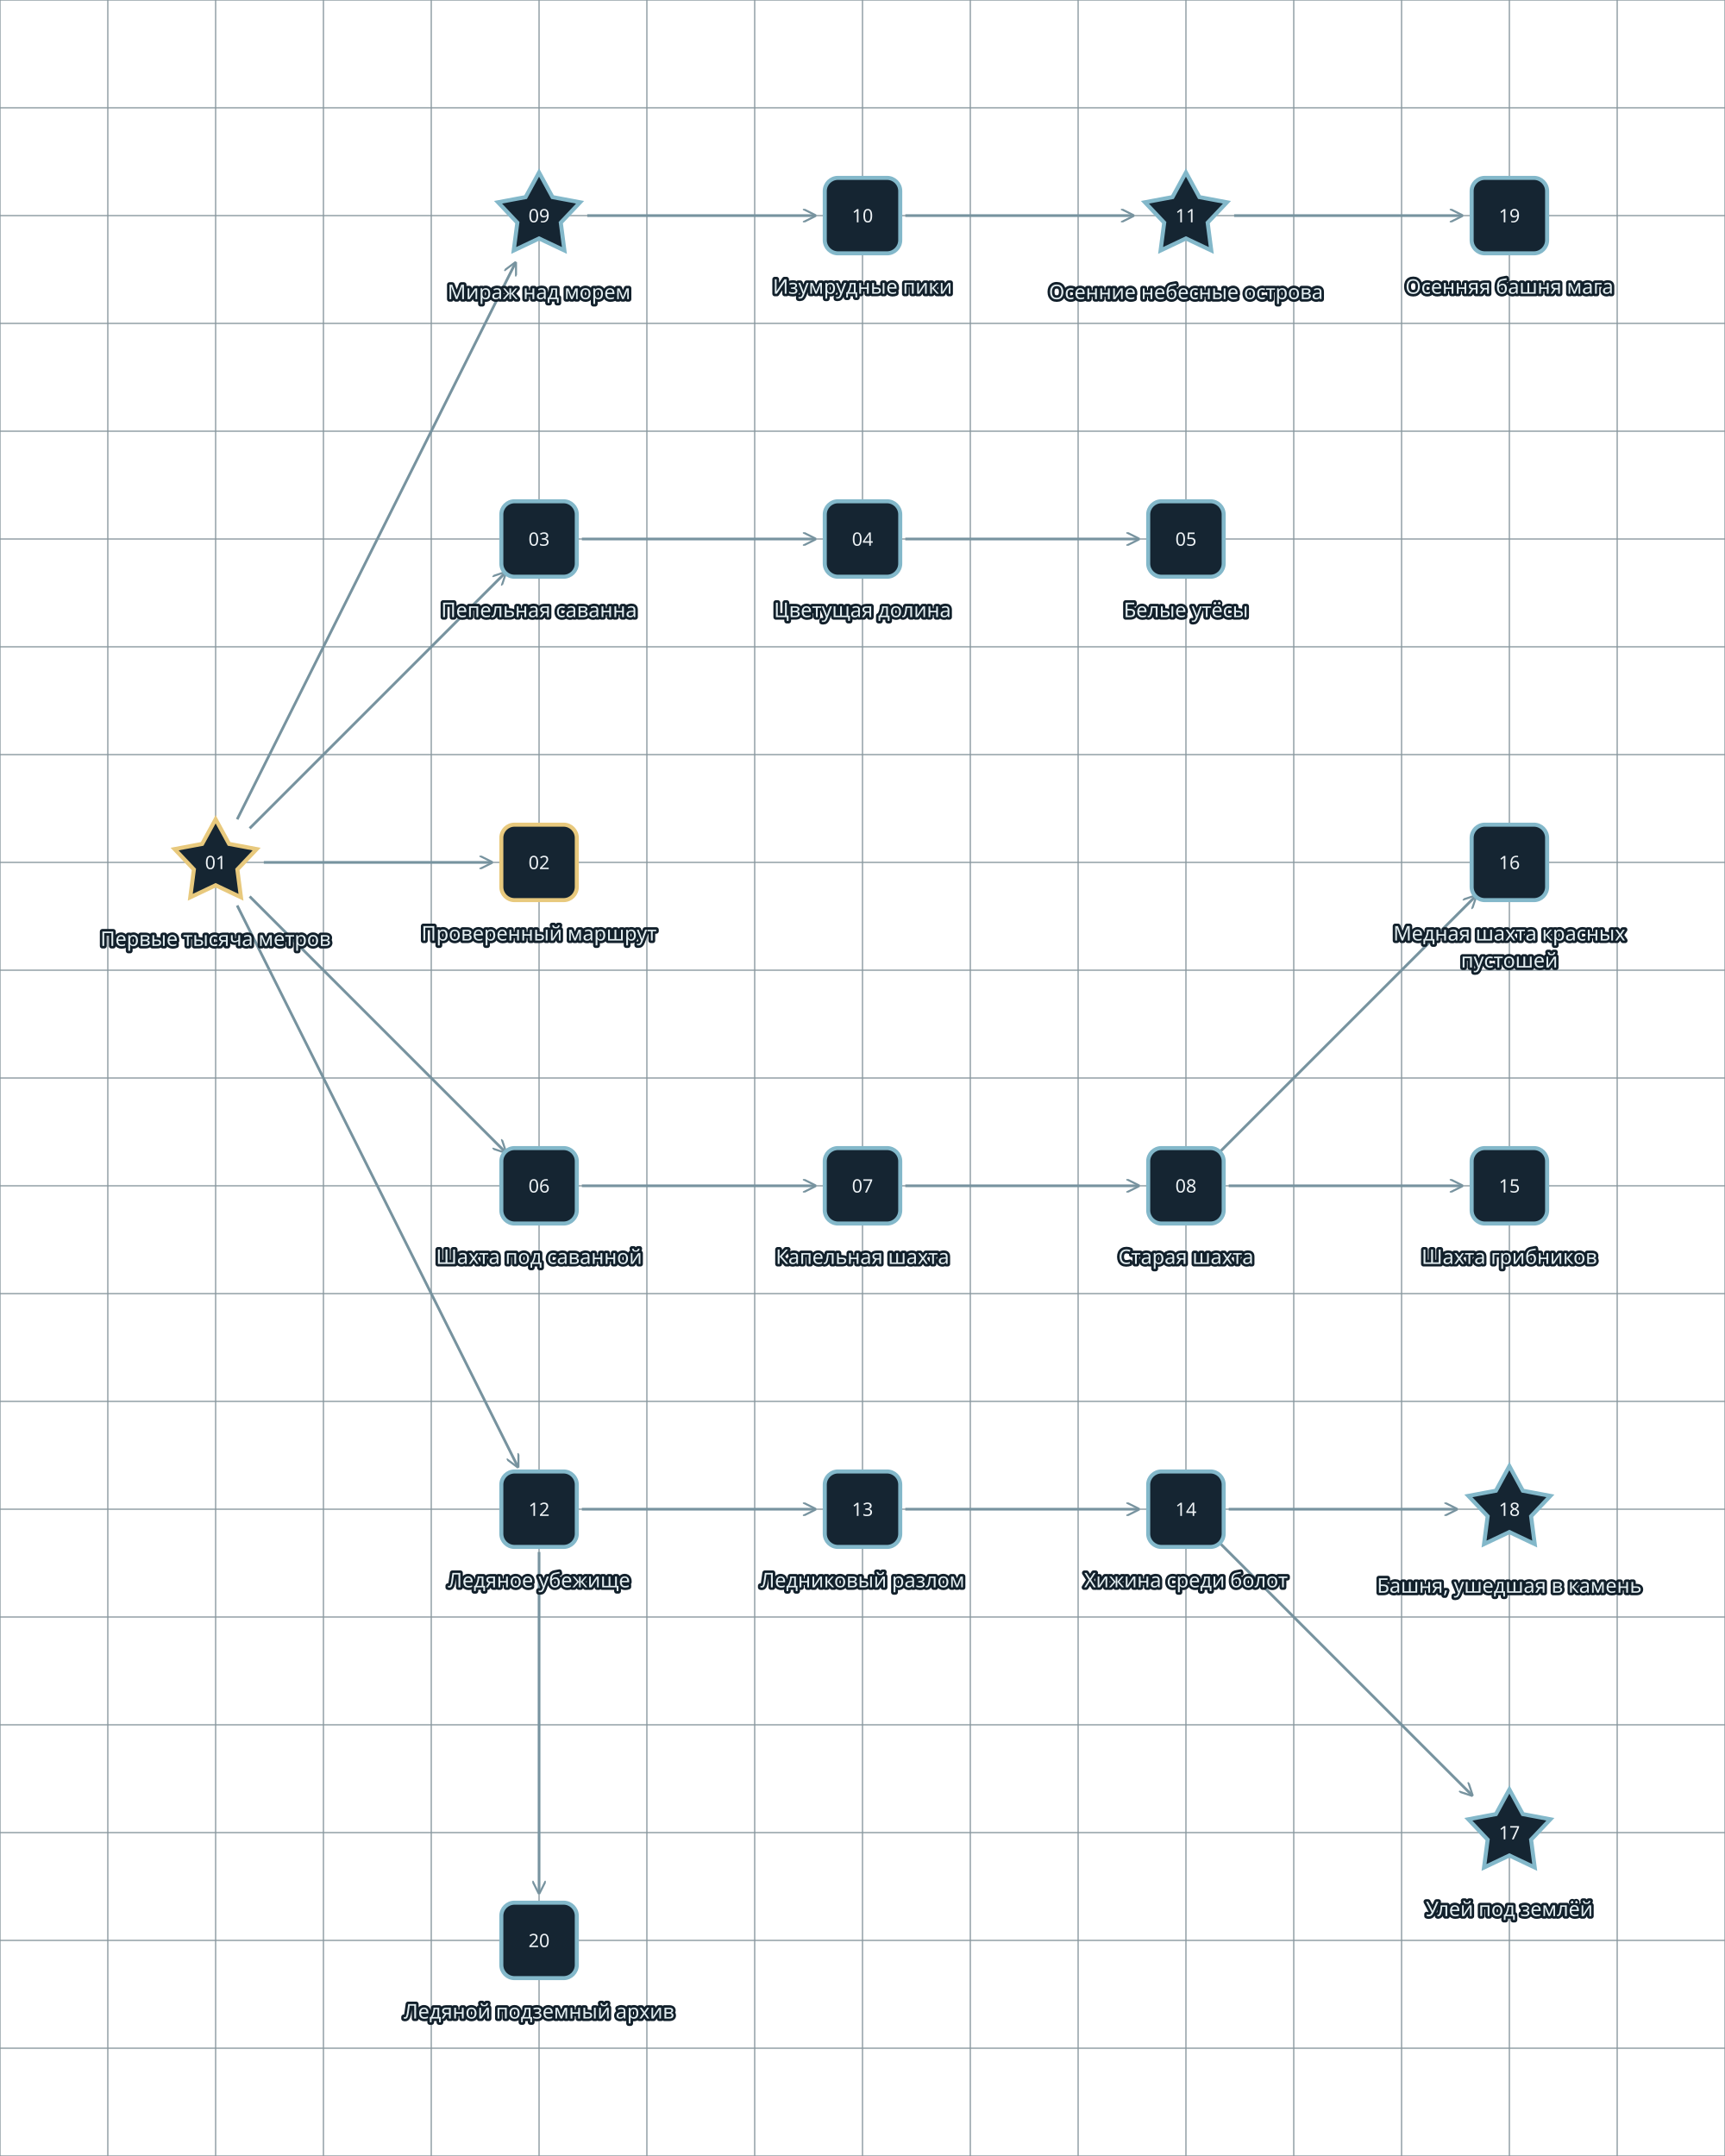
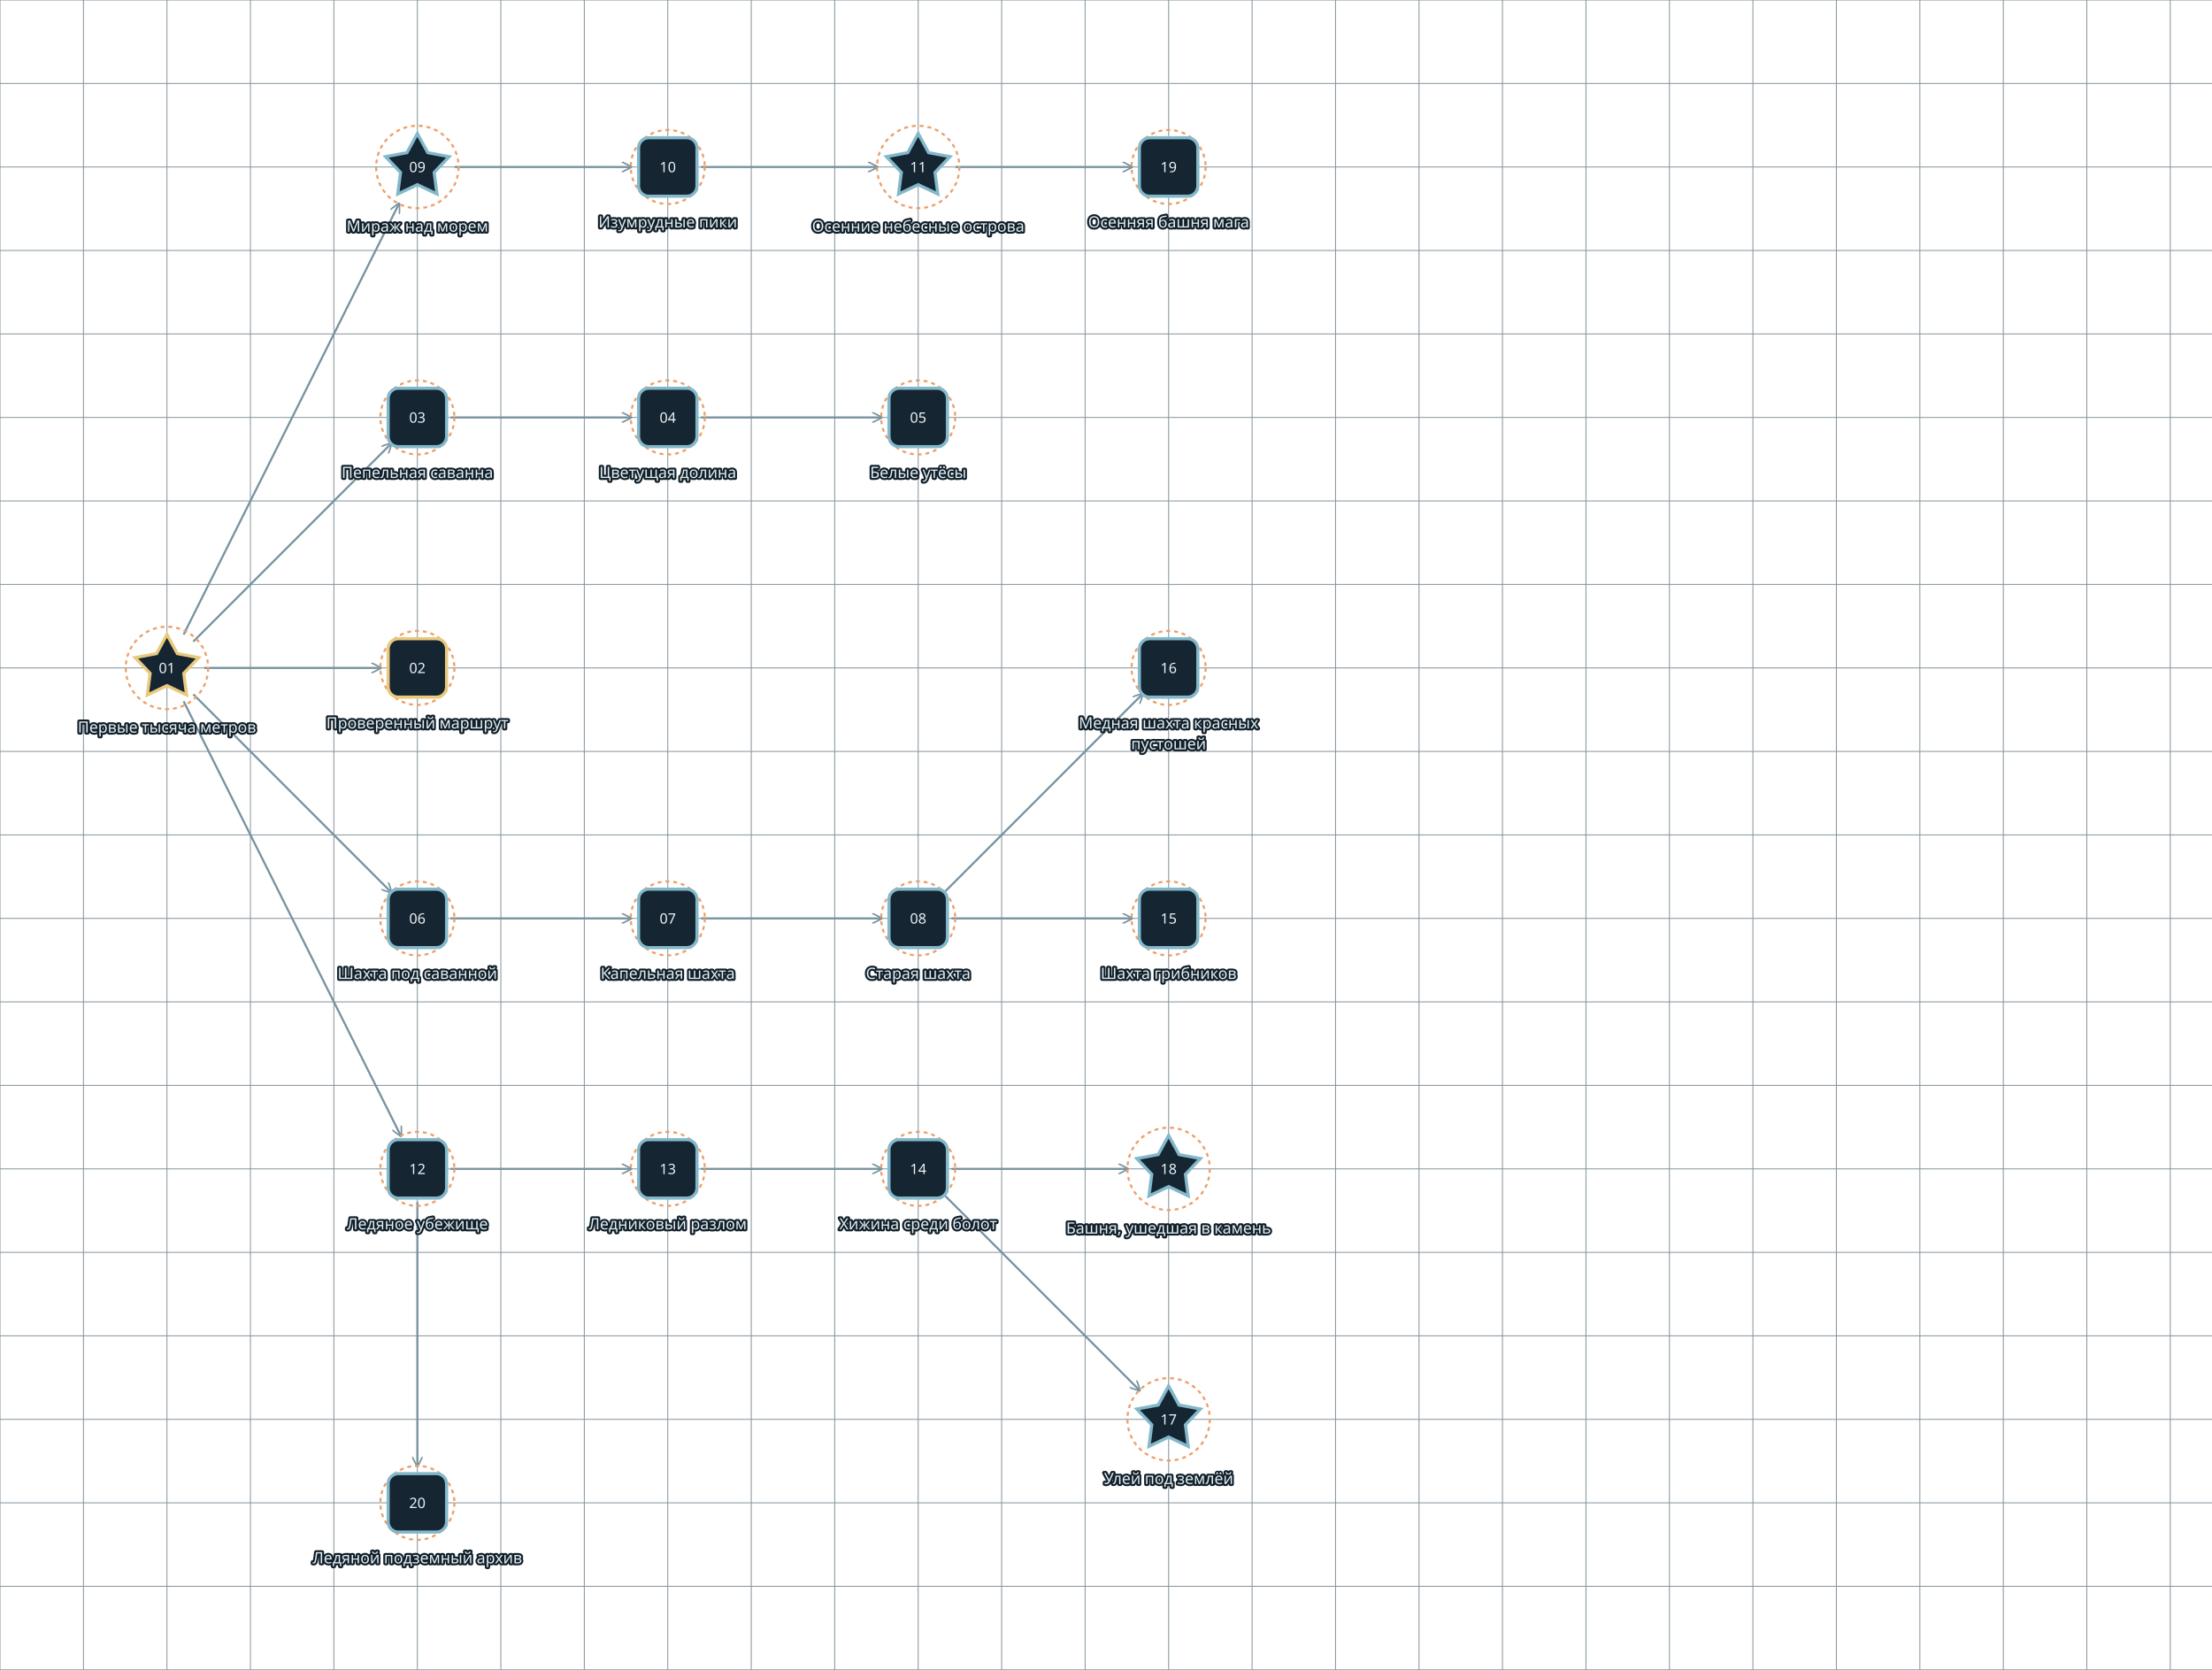
- <svg xmlns="http://www.w3.org/2000/svg" viewBox="-128.00 -512.00 1024.00 1280.00" width="1024.00" height="1280.00" role="img" aria-labelledby="nasledie_exploration-before-title" data-quest-count="20">
+ <svg xmlns="http://www.w3.org/2000/svg" viewBox="-128.00 -512.00 1696.00 1280.00" width="1696.00" height="1280.00" role="img" aria-labelledby="nasledie_exploration-before-title" data-quest-count="20">
  <defs>
    <marker id="nasledie_exploration-before-arrow" markerWidth="8" markerHeight="8" refX="7" refY="4" orient="auto" markerUnits="userSpaceOnUse">
      <path d="M0,0 L8,4 L0,8" fill="none" stroke="#77939f" stroke-width="1.2" />
    </marker>
  </defs>
  <g fill="none" stroke="#24404d" stroke-width="0.7" opacity="0.55" aria-hidden="true">
    <path d="M -128 -512.00 v 1280.00" />
    <path d="M -64 -512.00 v 1280.00" />
    <path d="M 0 -512.00 v 1280.00" />
    <path d="M 64 -512.00 v 1280.00" />
    <path d="M 128 -512.00 v 1280.00" />
    <path d="M 192 -512.00 v 1280.00" />
    <path d="M 256 -512.00 v 1280.00" />
    <path d="M 320 -512.00 v 1280.00" />
    <path d="M 384 -512.00 v 1280.00" />
    <path d="M 448 -512.00 v 1280.00" />
    <path d="M 512 -512.00 v 1280.00" />
    <path d="M 576 -512.00 v 1280.00" />
    <path d="M 640 -512.00 v 1280.00" />
    <path d="M 704 -512.00 v 1280.00" />
    <path d="M 768 -512.00 v 1280.00" />
    <path d="M 832 -512.00 v 1280.00" />
    <path d="M 896 -512.00 v 1280.00" />
-     <path d="M -128.00 -512 h 1024.00" />
-     <path d="M -128.00 -448 h 1024.00" />
-     <path d="M -128.00 -384 h 1024.00" />
-     <path d="M -128.00 -320 h 1024.00" />
-     <path d="M -128.00 -256 h 1024.00" />
-     <path d="M -128.00 -192 h 1024.00" />
-     <path d="M -128.00 -128 h 1024.00" />
-     <path d="M -128.00 -64 h 1024.00" />
-     <path d="M -128.00 0 h 1024.00" />
-     <path d="M -128.00 64 h 1024.00" />
-     <path d="M -128.00 128 h 1024.00" />
-     <path d="M -128.00 192 h 1024.00" />
-     <path d="M -128.00 256 h 1024.00" />
-     <path d="M -128.00 320 h 1024.00" />
-     <path d="M -128.00 384 h 1024.00" />
-     <path d="M -128.00 448 h 1024.00" />
-     <path d="M -128.00 512 h 1024.00" />
-     <path d="M -128.00 576 h 1024.00" />
-     <path d="M -128.00 640 h 1024.00" />
-     <path d="M -128.00 704 h 1024.00" />
-     <path d="M -128.00 768 h 1024.00" />
+     <path d="M 960 -512.00 v 1280.00" />
+     <path d="M 1024 -512.00 v 1280.00" />
+     <path d="M 1088 -512.00 v 1280.00" />
+     <path d="M 1152 -512.00 v 1280.00" />
+     <path d="M 1216 -512.00 v 1280.00" />
+     <path d="M 1280 -512.00 v 1280.00" />
+     <path d="M 1344 -512.00 v 1280.00" />
+     <path d="M 1408 -512.00 v 1280.00" />
+     <path d="M 1472 -512.00 v 1280.00" />
+     <path d="M 1536 -512.00 v 1280.00" />
+     <path d="M -128.00 -512 h 1696.00" />
+     <path d="M -128.00 -448 h 1696.00" />
+     <path d="M -128.00 -384 h 1696.00" />
+     <path d="M -128.00 -320 h 1696.00" />
+     <path d="M -128.00 -256 h 1696.00" />
+     <path d="M -128.00 -192 h 1696.00" />
+     <path d="M -128.00 -128 h 1696.00" />
+     <path d="M -128.00 -64 h 1696.00" />
+     <path d="M -128.00 0 h 1696.00" />
+     <path d="M -128.00 64 h 1696.00" />
+     <path d="M -128.00 128 h 1696.00" />
+     <path d="M -128.00 192 h 1696.00" />
+     <path d="M -128.00 256 h 1696.00" />
+     <path d="M -128.00 320 h 1696.00" />
+     <path d="M -128.00 384 h 1696.00" />
+     <path d="M -128.00 448 h 1696.00" />
+     <path d="M -128.00 512 h 1696.00" />
+     <path d="M -128.00 576 h 1696.00" />
+     <path d="M -128.00 640 h 1696.00" />
+     <path d="M -128.00 704 h 1696.00" />
+     <path d="M -128.00 768 h 1696.00" />
  </g>
  <g class="dependencies" fill="none" stroke="#77939f" stroke-width="1.6">
    <path data-from="30000F5F1F069AFA" data-to="5DCFED353E2F543B" d="M 28.60 0.00 L 163.60 0.00" marker-end="url(#nasledie_exploration-before-arrow)" />
    <path data-from="30000F5F1F069AFA" data-to="4654570D569F8AFB" d="M 20.22 -20.22 L 171.92 -171.92" marker-end="url(#nasledie_exploration-before-arrow)" />
    <path data-from="4654570D569F8AFB" data-to="F740FB239378B229" d="M 217.40 -192.00 L 355.60 -192.00" marker-end="url(#nasledie_exploration-before-arrow)" />
    <path data-from="F740FB239378B229" data-to="142D439350347E70" d="M 409.40 -192.00 L 547.60 -192.00" marker-end="url(#nasledie_exploration-before-arrow)" />
    <path data-from="30000F5F1F069AFA" data-to="F17A293356CD1404" d="M 20.22 20.22 L 171.92 171.92" marker-end="url(#nasledie_exploration-before-arrow)" />
    <path data-from="F17A293356CD1404" data-to="28CBD873B6A9B3EA" d="M 217.40 192.00 L 355.60 192.00" marker-end="url(#nasledie_exploration-before-arrow)" />
    <path data-from="28CBD873B6A9B3EA" data-to="B7BA27A969107D22" d="M 409.40 192.00 L 547.60 192.00" marker-end="url(#nasledie_exploration-before-arrow)" />
    <path data-from="30000F5F1F069AFA" data-to="07A63C78A1E0EFD4" d="M 12.79 -25.58 L 177.87 -355.74" marker-end="url(#nasledie_exploration-before-arrow)" />
    <path data-from="07A63C78A1E0EFD4" data-to="A91583B5B92C22EB" d="M 220.60 -384.00 L 355.60 -384.00" marker-end="url(#nasledie_exploration-before-arrow)" />
    <path data-from="A91583B5B92C22EB" data-to="E6DC4A843BE1C287" d="M 409.40 -384.00 L 544.40 -384.00" marker-end="url(#nasledie_exploration-before-arrow)" />
    <path data-from="30000F5F1F069AFA" data-to="D8325F832D406D1F" d="M 12.79 25.58 L 179.30 358.60" marker-end="url(#nasledie_exploration-before-arrow)" />
    <path data-from="D8325F832D406D1F" data-to="CD62103DCF8B4FDA" d="M 217.40 384.00 L 355.60 384.00" marker-end="url(#nasledie_exploration-before-arrow)" />
    <path data-from="CD62103DCF8B4FDA" data-to="4A366B92A0D4BDCD" d="M 409.40 384.00 L 547.60 384.00" marker-end="url(#nasledie_exploration-before-arrow)" />
    <path data-from="B7BA27A969107D22" data-to="EA048E705BEC8414" d="M 601.40 192.00 L 739.60 192.00" marker-end="url(#nasledie_exploration-before-arrow)" />
    <path data-from="B7BA27A969107D22" data-to="F09FD8875C97CD92" d="M 593.96 174.04 L 747.92 20.08" marker-end="url(#nasledie_exploration-before-arrow)" />
    <path data-from="4A366B92A0D4BDCD" data-to="507F5E2261A499DA" d="M 593.96 401.96 L 745.66 553.66" marker-end="url(#nasledie_exploration-before-arrow)" />
    <path data-from="4A366B92A0D4BDCD" data-to="2DCB2702FC5C1F31" d="M 601.40 384.00 L 736.40 384.00" marker-end="url(#nasledie_exploration-before-arrow)" />
    <path data-from="E6DC4A843BE1C287" data-to="57FD47EFC4E11601" d="M 604.60 -384.00 L 739.60 -384.00" marker-end="url(#nasledie_exploration-before-arrow)" />
    <path data-from="D8325F832D406D1F" data-to="C580A1C9022BB90F" d="M 192.00 409.40 L 192.00 611.60" marker-end="url(#nasledie_exploration-before-arrow)" />
  </g>
  <g class="quests" font-family="system-ui, sans-serif" text-anchor="middle">
    <g data-quest-id="30000F5F1F069AFA" tabindex="0" role="button" aria-label="Первые тысяча метров" transform="translate(0.00,0.00)" style="cursor:pointer">
+       <circle class="change-ring" r="31.60" fill="none" stroke="#ed9f69" stroke-width="1.6" stroke-dasharray="3 3" />
      <circle class="selection-ring" r="35.60" fill="none" stroke="#f4f7fc" stroke-width="3" visibility="hidden" />
      <polygon points="0.00,-25.60 7.98,-10.98 24.35,-7.91 12.90,4.19 15.05,20.71 0.00,13.57 -15.05,20.71 -12.90,4.19 -24.35,-7.91 -7.98,-10.98" fill="#152532" stroke="#e8c97d" stroke-width="2.4" />
      <text y="4" font-size="11" fill="#edf2f5" pointer-events="none">01</text>
      <text class="quest-label" y="49.60" font-size="12" fill="#e2edf0" paint-order="stroke" stroke="#12202b" stroke-width="3" stroke-linejoin="round" pointer-events="none">Первые тысяча метров</text>
    </g>
    <g data-quest-id="5DCFED353E2F543B" tabindex="0" role="button" aria-label="Проверенный маршрут" transform="translate(192.00,0.00)" style="cursor:pointer">
+       <circle class="change-ring" r="28.40" fill="none" stroke="#ed9f69" stroke-width="1.6" stroke-dasharray="3 3" />
      <circle class="selection-ring" r="32.40" fill="none" stroke="#f4f7fc" stroke-width="3" visibility="hidden" />
      <rect x="-22.40" y="-22.40" width="44.80" height="44.80" rx="7.84" fill="#152532" stroke="#e8c97d" stroke-width="2.4" />
      <text y="4" font-size="11" fill="#edf2f5" pointer-events="none">02</text>
      <text class="quest-label" y="46.40" font-size="12" fill="#e2edf0" paint-order="stroke" stroke="#12202b" stroke-width="3" stroke-linejoin="round" pointer-events="none">Проверенный маршрут</text>
    </g>
    <g data-quest-id="4654570D569F8AFB" tabindex="0" role="button" aria-label="Пепельная саванна" transform="translate(192.00,-192.00)" style="cursor:pointer">
+       <circle class="change-ring" r="28.40" fill="none" stroke="#ed9f69" stroke-width="1.6" stroke-dasharray="3 3" />
      <circle class="selection-ring" r="32.40" fill="none" stroke="#f4f7fc" stroke-width="3" visibility="hidden" />
      <rect x="-22.40" y="-22.40" width="44.80" height="44.80" rx="7.84" fill="#152532" stroke="#83b8ca" stroke-width="2.4" />
      <text y="4" font-size="11" fill="#edf2f5" pointer-events="none">03</text>
      <text class="quest-label" y="46.40" font-size="12" fill="#e2edf0" paint-order="stroke" stroke="#12202b" stroke-width="3" stroke-linejoin="round" pointer-events="none">Пепельная саванна</text>
    </g>
    <g data-quest-id="F740FB239378B229" tabindex="0" role="button" aria-label="Цветущая долина" transform="translate(384.00,-192.00)" style="cursor:pointer">
+       <circle class="change-ring" r="28.40" fill="none" stroke="#ed9f69" stroke-width="1.6" stroke-dasharray="3 3" />
      <circle class="selection-ring" r="32.40" fill="none" stroke="#f4f7fc" stroke-width="3" visibility="hidden" />
      <rect x="-22.40" y="-22.40" width="44.80" height="44.80" rx="7.84" fill="#152532" stroke="#83b8ca" stroke-width="2.4" />
      <text y="4" font-size="11" fill="#edf2f5" pointer-events="none">04</text>
      <text class="quest-label" y="46.40" font-size="12" fill="#e2edf0" paint-order="stroke" stroke="#12202b" stroke-width="3" stroke-linejoin="round" pointer-events="none">Цветущая долина</text>
    </g>
    <g data-quest-id="142D439350347E70" tabindex="0" role="button" aria-label="Белые утёсы" transform="translate(576.00,-192.00)" style="cursor:pointer">
+       <circle class="change-ring" r="28.40" fill="none" stroke="#ed9f69" stroke-width="1.6" stroke-dasharray="3 3" />
      <circle class="selection-ring" r="32.40" fill="none" stroke="#f4f7fc" stroke-width="3" visibility="hidden" />
      <rect x="-22.40" y="-22.40" width="44.80" height="44.80" rx="7.84" fill="#152532" stroke="#83b8ca" stroke-width="2.4" />
      <text y="4" font-size="11" fill="#edf2f5" pointer-events="none">05</text>
      <text class="quest-label" y="46.40" font-size="12" fill="#e2edf0" paint-order="stroke" stroke="#12202b" stroke-width="3" stroke-linejoin="round" pointer-events="none">Белые утёсы</text>
    </g>
    <g data-quest-id="F17A293356CD1404" tabindex="0" role="button" aria-label="Шахта под саванной" transform="translate(192.00,192.00)" style="cursor:pointer">
+       <circle class="change-ring" r="28.40" fill="none" stroke="#ed9f69" stroke-width="1.6" stroke-dasharray="3 3" />
      <circle class="selection-ring" r="32.40" fill="none" stroke="#f4f7fc" stroke-width="3" visibility="hidden" />
      <rect x="-22.40" y="-22.40" width="44.80" height="44.80" rx="7.84" fill="#152532" stroke="#83b8ca" stroke-width="2.4" />
      <text y="4" font-size="11" fill="#edf2f5" pointer-events="none">06</text>
      <text class="quest-label" y="46.40" font-size="12" fill="#e2edf0" paint-order="stroke" stroke="#12202b" stroke-width="3" stroke-linejoin="round" pointer-events="none">Шахта под саванной</text>
    </g>
    <g data-quest-id="28CBD873B6A9B3EA" tabindex="0" role="button" aria-label="Капельная шахта" transform="translate(384.00,192.00)" style="cursor:pointer">
+       <circle class="change-ring" r="28.40" fill="none" stroke="#ed9f69" stroke-width="1.6" stroke-dasharray="3 3" />
      <circle class="selection-ring" r="32.40" fill="none" stroke="#f4f7fc" stroke-width="3" visibility="hidden" />
      <rect x="-22.40" y="-22.40" width="44.80" height="44.80" rx="7.84" fill="#152532" stroke="#83b8ca" stroke-width="2.4" />
      <text y="4" font-size="11" fill="#edf2f5" pointer-events="none">07</text>
      <text class="quest-label" y="46.40" font-size="12" fill="#e2edf0" paint-order="stroke" stroke="#12202b" stroke-width="3" stroke-linejoin="round" pointer-events="none">Капельная шахта</text>
    </g>
    <g data-quest-id="B7BA27A969107D22" tabindex="0" role="button" aria-label="Старая шахта" transform="translate(576.00,192.00)" style="cursor:pointer">
+       <circle class="change-ring" r="28.40" fill="none" stroke="#ed9f69" stroke-width="1.6" stroke-dasharray="3 3" />
      <circle class="selection-ring" r="32.40" fill="none" stroke="#f4f7fc" stroke-width="3" visibility="hidden" />
      <rect x="-22.40" y="-22.40" width="44.80" height="44.80" rx="7.84" fill="#152532" stroke="#83b8ca" stroke-width="2.4" />
      <text y="4" font-size="11" fill="#edf2f5" pointer-events="none">08</text>
      <text class="quest-label" y="46.40" font-size="12" fill="#e2edf0" paint-order="stroke" stroke="#12202b" stroke-width="3" stroke-linejoin="round" pointer-events="none">Старая шахта</text>
    </g>
    <g data-quest-id="07A63C78A1E0EFD4" tabindex="0" role="button" aria-label="Мираж над морем" transform="translate(192.00,-384.00)" style="cursor:pointer">
+       <circle class="change-ring" r="31.60" fill="none" stroke="#ed9f69" stroke-width="1.6" stroke-dasharray="3 3" />
      <circle class="selection-ring" r="35.60" fill="none" stroke="#f4f7fc" stroke-width="3" visibility="hidden" />
      <polygon points="0.00,-25.60 7.98,-10.98 24.35,-7.91 12.90,4.19 15.05,20.71 0.00,13.57 -15.05,20.71 -12.90,4.19 -24.35,-7.91 -7.98,-10.98" fill="#152532" stroke="#83b8ca" stroke-width="2.4" />
      <text y="4" font-size="11" fill="#edf2f5" pointer-events="none">09</text>
      <text class="quest-label" y="49.60" font-size="12" fill="#e2edf0" paint-order="stroke" stroke="#12202b" stroke-width="3" stroke-linejoin="round" pointer-events="none">Мираж над морем</text>
    </g>
    <g data-quest-id="A91583B5B92C22EB" tabindex="0" role="button" aria-label="Изумрудные пики" transform="translate(384.00,-384.00)" style="cursor:pointer">
+       <circle class="change-ring" r="28.40" fill="none" stroke="#ed9f69" stroke-width="1.6" stroke-dasharray="3 3" />
      <circle class="selection-ring" r="32.40" fill="none" stroke="#f4f7fc" stroke-width="3" visibility="hidden" />
      <rect x="-22.40" y="-22.40" width="44.80" height="44.80" rx="7.84" fill="#152532" stroke="#83b8ca" stroke-width="2.4" />
      <text y="4" font-size="11" fill="#edf2f5" pointer-events="none">10</text>
      <text class="quest-label" y="46.40" font-size="12" fill="#e2edf0" paint-order="stroke" stroke="#12202b" stroke-width="3" stroke-linejoin="round" pointer-events="none">Изумрудные пики</text>
    </g>
    <g data-quest-id="E6DC4A843BE1C287" tabindex="0" role="button" aria-label="Осенние небесные острова" transform="translate(576.00,-384.00)" style="cursor:pointer">
+       <circle class="change-ring" r="31.60" fill="none" stroke="#ed9f69" stroke-width="1.6" stroke-dasharray="3 3" />
      <circle class="selection-ring" r="35.60" fill="none" stroke="#f4f7fc" stroke-width="3" visibility="hidden" />
      <polygon points="0.00,-25.60 7.98,-10.98 24.35,-7.91 12.90,4.19 15.05,20.71 0.00,13.57 -15.05,20.71 -12.90,4.19 -24.35,-7.91 -7.98,-10.98" fill="#152532" stroke="#83b8ca" stroke-width="2.4" />
      <text y="4" font-size="11" fill="#edf2f5" pointer-events="none">11</text>
      <text class="quest-label" y="49.60" font-size="12" fill="#e2edf0" paint-order="stroke" stroke="#12202b" stroke-width="3" stroke-linejoin="round" pointer-events="none">Осенние небесные острова</text>
    </g>
    <g data-quest-id="D8325F832D406D1F" tabindex="0" role="button" aria-label="Ледяное убежище" transform="translate(192.00,384.00)" style="cursor:pointer">
+       <circle class="change-ring" r="28.40" fill="none" stroke="#ed9f69" stroke-width="1.6" stroke-dasharray="3 3" />
      <circle class="selection-ring" r="32.40" fill="none" stroke="#f4f7fc" stroke-width="3" visibility="hidden" />
      <rect x="-22.40" y="-22.40" width="44.80" height="44.80" rx="7.84" fill="#152532" stroke="#83b8ca" stroke-width="2.4" />
      <text y="4" font-size="11" fill="#edf2f5" pointer-events="none">12</text>
      <text class="quest-label" y="46.40" font-size="12" fill="#e2edf0" paint-order="stroke" stroke="#12202b" stroke-width="3" stroke-linejoin="round" pointer-events="none">Ледяное убежище</text>
    </g>
    <g data-quest-id="CD62103DCF8B4FDA" tabindex="0" role="button" aria-label="Ледниковый разлом" transform="translate(384.00,384.00)" style="cursor:pointer">
+       <circle class="change-ring" r="28.40" fill="none" stroke="#ed9f69" stroke-width="1.6" stroke-dasharray="3 3" />
      <circle class="selection-ring" r="32.40" fill="none" stroke="#f4f7fc" stroke-width="3" visibility="hidden" />
      <rect x="-22.40" y="-22.40" width="44.80" height="44.80" rx="7.84" fill="#152532" stroke="#83b8ca" stroke-width="2.4" />
      <text y="4" font-size="11" fill="#edf2f5" pointer-events="none">13</text>
      <text class="quest-label" y="46.40" font-size="12" fill="#e2edf0" paint-order="stroke" stroke="#12202b" stroke-width="3" stroke-linejoin="round" pointer-events="none">Ледниковый разлом</text>
    </g>
    <g data-quest-id="4A366B92A0D4BDCD" tabindex="0" role="button" aria-label="Хижина среди болот" transform="translate(576.00,384.00)" style="cursor:pointer">
+       <circle class="change-ring" r="28.40" fill="none" stroke="#ed9f69" stroke-width="1.6" stroke-dasharray="3 3" />
      <circle class="selection-ring" r="32.40" fill="none" stroke="#f4f7fc" stroke-width="3" visibility="hidden" />
      <rect x="-22.40" y="-22.40" width="44.80" height="44.80" rx="7.84" fill="#152532" stroke="#83b8ca" stroke-width="2.4" />
      <text y="4" font-size="11" fill="#edf2f5" pointer-events="none">14</text>
      <text class="quest-label" y="46.40" font-size="12" fill="#e2edf0" paint-order="stroke" stroke="#12202b" stroke-width="3" stroke-linejoin="round" pointer-events="none">Хижина среди болот</text>
    </g>
    <g data-quest-id="EA048E705BEC8414" tabindex="0" role="button" aria-label="Шахта грибников" transform="translate(768.00,192.00)" style="cursor:pointer">
+       <circle class="change-ring" r="28.40" fill="none" stroke="#ed9f69" stroke-width="1.6" stroke-dasharray="3 3" />
      <circle class="selection-ring" r="32.40" fill="none" stroke="#f4f7fc" stroke-width="3" visibility="hidden" />
      <rect x="-22.40" y="-22.40" width="44.80" height="44.80" rx="7.84" fill="#152532" stroke="#83b8ca" stroke-width="2.4" />
      <text y="4" font-size="11" fill="#edf2f5" pointer-events="none">15</text>
      <text class="quest-label" y="46.40" font-size="12" fill="#e2edf0" paint-order="stroke" stroke="#12202b" stroke-width="3" stroke-linejoin="round" pointer-events="none">Шахта грибников</text>
    </g>
    <g data-quest-id="F09FD8875C97CD92" tabindex="0" role="button" aria-label="Медная шахта красных пустошей" transform="translate(768.00,0.00)" style="cursor:pointer">
+       <circle class="change-ring" r="28.40" fill="none" stroke="#ed9f69" stroke-width="1.6" stroke-dasharray="3 3" />
      <circle class="selection-ring" r="32.40" fill="none" stroke="#f4f7fc" stroke-width="3" visibility="hidden" />
      <rect x="-22.40" y="-22.40" width="44.80" height="44.80" rx="7.84" fill="#152532" stroke="#83b8ca" stroke-width="2.4" />
      <text y="4" font-size="11" fill="#edf2f5" pointer-events="none">16</text>
      <text class="quest-label" y="46.40" font-size="12" fill="#e2edf0" paint-order="stroke" stroke="#12202b" stroke-width="3" stroke-linejoin="round" pointer-events="none">Медная шахта красных</text>
      <text class="quest-label" y="62.40" font-size="12" fill="#e2edf0" paint-order="stroke" stroke="#12202b" stroke-width="3" stroke-linejoin="round" pointer-events="none">пустошей</text>
    </g>
    <g data-quest-id="507F5E2261A499DA" tabindex="0" role="button" aria-label="Улей под землёй" transform="translate(768.00,576.00)" style="cursor:pointer">
+       <circle class="change-ring" r="31.60" fill="none" stroke="#ed9f69" stroke-width="1.6" stroke-dasharray="3 3" />
      <circle class="selection-ring" r="35.60" fill="none" stroke="#f4f7fc" stroke-width="3" visibility="hidden" />
      <polygon points="0.00,-25.60 7.98,-10.98 24.35,-7.91 12.90,4.19 15.05,20.71 0.00,13.57 -15.05,20.71 -12.90,4.19 -24.35,-7.91 -7.98,-10.98" fill="#152532" stroke="#83b8ca" stroke-width="2.4" />
      <text y="4" font-size="11" fill="#edf2f5" pointer-events="none">17</text>
      <text class="quest-label" y="49.60" font-size="12" fill="#e2edf0" paint-order="stroke" stroke="#12202b" stroke-width="3" stroke-linejoin="round" pointer-events="none">Улей под землёй</text>
    </g>
    <g data-quest-id="2DCB2702FC5C1F31" tabindex="0" role="button" aria-label="Башня, ушедшая в камень" transform="translate(768.00,384.00)" style="cursor:pointer">
+       <circle class="change-ring" r="31.60" fill="none" stroke="#ed9f69" stroke-width="1.6" stroke-dasharray="3 3" />
      <circle class="selection-ring" r="35.60" fill="none" stroke="#f4f7fc" stroke-width="3" visibility="hidden" />
      <polygon points="0.00,-25.60 7.98,-10.98 24.35,-7.91 12.90,4.19 15.05,20.71 0.00,13.57 -15.05,20.71 -12.90,4.19 -24.35,-7.91 -7.98,-10.98" fill="#152532" stroke="#83b8ca" stroke-width="2.4" />
      <text y="4" font-size="11" fill="#edf2f5" pointer-events="none">18</text>
      <text class="quest-label" y="49.60" font-size="12" fill="#e2edf0" paint-order="stroke" stroke="#12202b" stroke-width="3" stroke-linejoin="round" pointer-events="none">Башня, ушедшая в камень</text>
    </g>
    <g data-quest-id="57FD47EFC4E11601" tabindex="0" role="button" aria-label="Осенняя башня мага" transform="translate(768.00,-384.00)" style="cursor:pointer">
+       <circle class="change-ring" r="28.40" fill="none" stroke="#ed9f69" stroke-width="1.6" stroke-dasharray="3 3" />
      <circle class="selection-ring" r="32.40" fill="none" stroke="#f4f7fc" stroke-width="3" visibility="hidden" />
      <rect x="-22.40" y="-22.40" width="44.80" height="44.80" rx="7.84" fill="#152532" stroke="#83b8ca" stroke-width="2.4" />
      <text y="4" font-size="11" fill="#edf2f5" pointer-events="none">19</text>
      <text class="quest-label" y="46.40" font-size="12" fill="#e2edf0" paint-order="stroke" stroke="#12202b" stroke-width="3" stroke-linejoin="round" pointer-events="none">Осенняя башня мага</text>
    </g>
    <g data-quest-id="C580A1C9022BB90F" tabindex="0" role="button" aria-label="Ледяной подземный архив" transform="translate(192.00,640.00)" style="cursor:pointer">
+       <circle class="change-ring" r="28.40" fill="none" stroke="#ed9f69" stroke-width="1.6" stroke-dasharray="3 3" />
      <circle class="selection-ring" r="32.40" fill="none" stroke="#f4f7fc" stroke-width="3" visibility="hidden" />
      <rect x="-22.40" y="-22.40" width="44.80" height="44.80" rx="7.84" fill="#152532" stroke="#83b8ca" stroke-width="2.4" />
      <text y="4" font-size="11" fill="#edf2f5" pointer-events="none">20</text>
      <text class="quest-label" y="46.40" font-size="12" fill="#e2edf0" paint-order="stroke" stroke="#12202b" stroke-width="3" stroke-linejoin="round" pointer-events="none">Ледяной подземный архив</text>
    </g>
  </g>
</svg>
